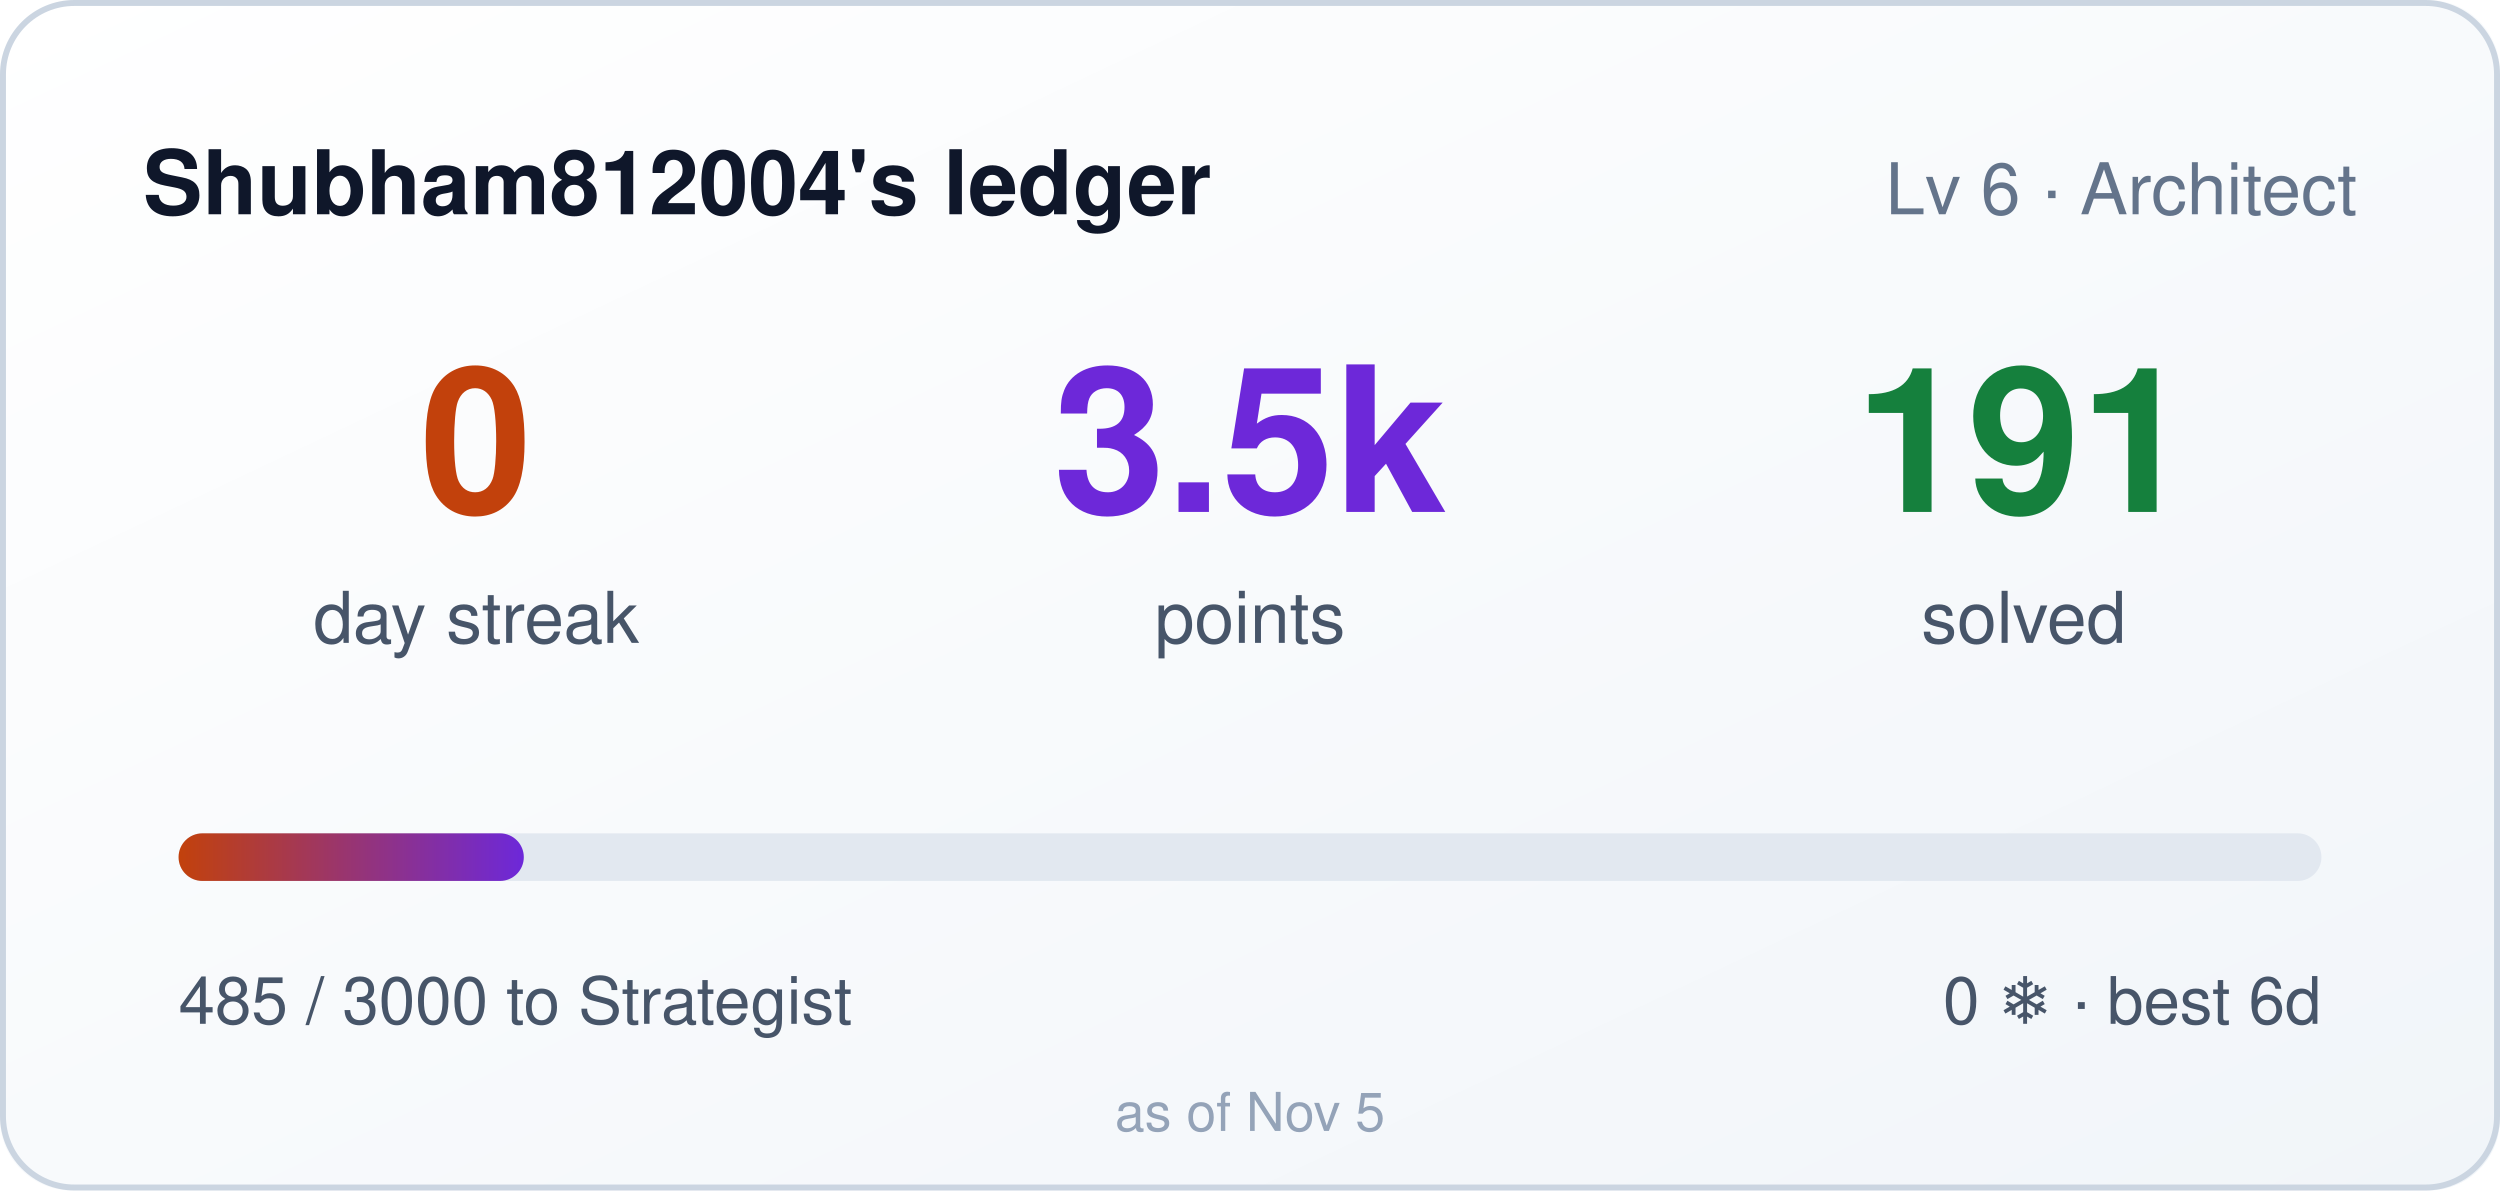
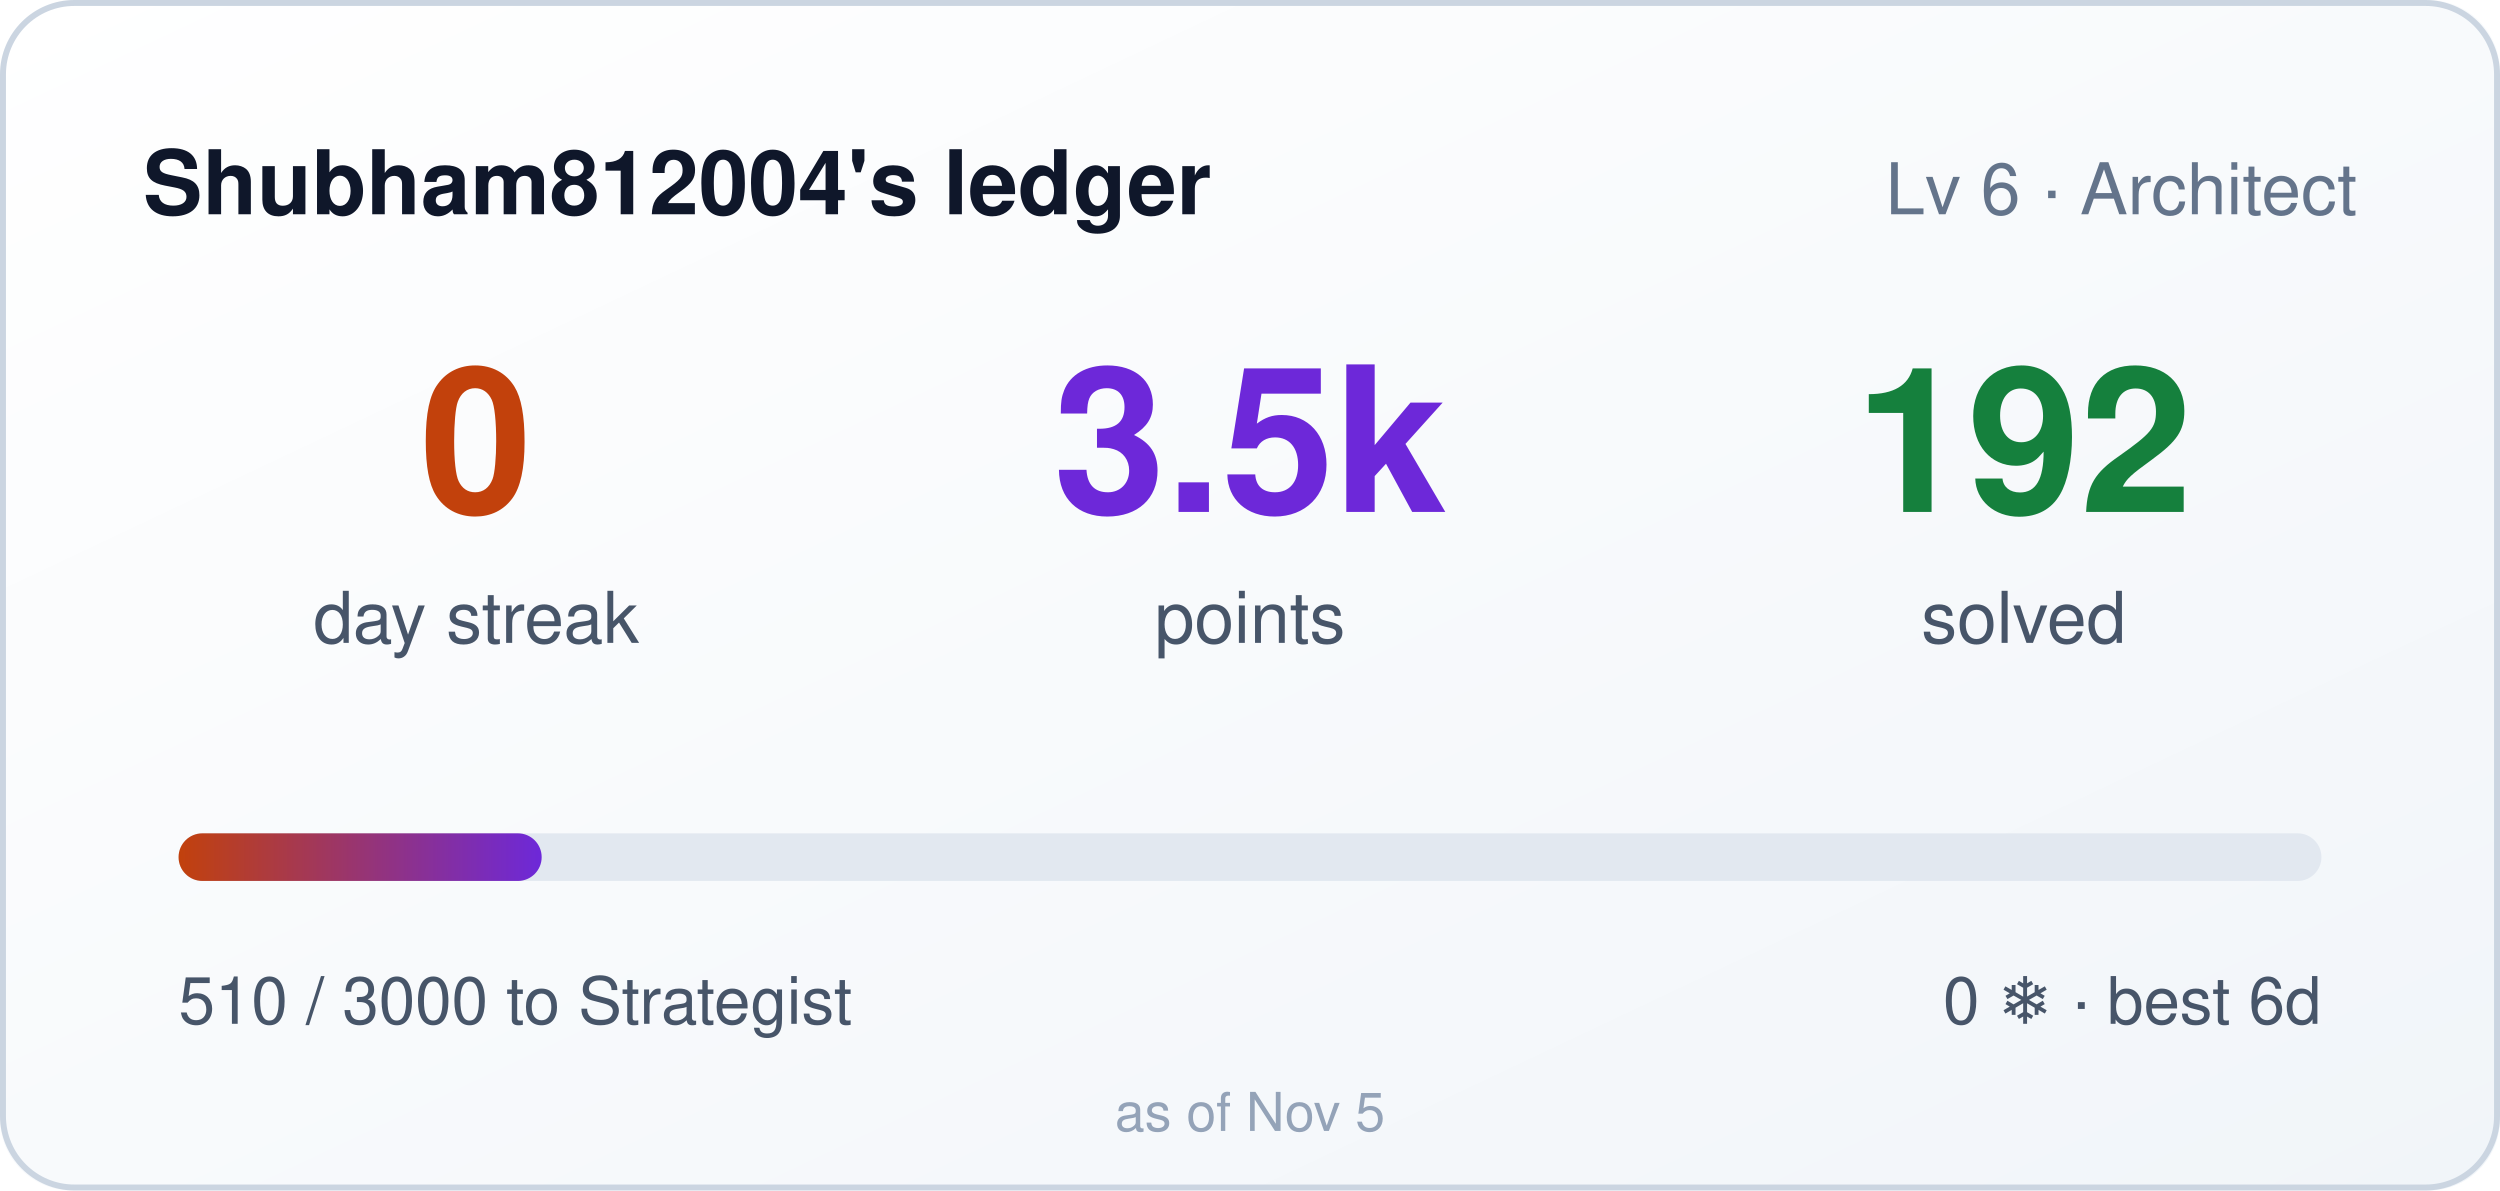
- <svg xmlns="http://www.w3.org/2000/svg" width="420" height="200" role="img" aria-label="Shubham812004's ledger: 0 day streak, 3485 points">
+ <svg xmlns="http://www.w3.org/2000/svg" width="420" height="200" role="img" aria-label="Shubham812004's ledger: 0 day streak, 3510 points">
  <style>
    .bar,.n{transform-box:fill-box}
    .bar{transform-origin:left center}
    @media (prefers-reduced-motion: no-preference){
      .bar{animation:cl-grow .9s cubic-bezier(.22,1,.36,1) both}
      .n{animation:cl-rise .5s ease-out both}
      .n2{animation-delay:.08s}
      .n3{animation-delay:.16s}
    }
    @keyframes cl-grow{from{transform:scaleX(0)}to{transform:scaleX(1)}}
    @keyframes cl-rise{from{opacity:0;transform:translateY(6px)}to{opacity:1;transform:none}}
  </style>
  <defs>
    <linearGradient id="bg" x1="0" y1="0" x2="1" y2="1">
      <stop offset="0" stop-color="#ffffff" />
      <stop offset="1" stop-color="#f1f5f9" />
    </linearGradient>
    <linearGradient id="bar" x1="0" y1="0" x2="1" y2="0">
      <stop offset="0" stop-color="#c2410c" />
      <stop offset="1" stop-color="#6d28d9" />
    </linearGradient>
  </defs>
  <rect width="420" height="200" rx="12" fill="url(#bg)" />
  <rect x="0.5" y="0.5" width="419" height="199" rx="12" fill="none" stroke="#cbd5e1" />
  <text x="24" y="36" fill="#0f172a" font-size="15" font-weight="600" font-family="Segoe UI,Helvetica,Arial,sans-serif">Shubham812004's ledger</text>
  <text x="396" y="36" fill="#64748b" font-size="12" text-anchor="end" font-family="Segoe UI,Helvetica,Arial,sans-serif">Lv 6 · Architect</text>
  <g font-family="Segoe UI,Helvetica,Arial,sans-serif">
    <text class="n n1" x="80" y="86" fill="#c2410c" font-size="34" font-weight="700" text-anchor="middle">0</text>
    <text x="80" y="108" fill="#475569" font-size="12" text-anchor="middle">day streak</text>
    <text class="n n2" x="210" y="86" fill="#6d28d9" font-size="34" font-weight="700" text-anchor="middle">3.5k</text>
    <text x="210" y="108" fill="#475569" font-size="12" text-anchor="middle">points</text>
-     <text class="n n3" x="340" y="86" fill="#15803d" font-size="34" font-weight="700" text-anchor="middle">191</text>
+     <text class="n n3" x="340" y="86" fill="#15803d" font-size="34" font-weight="700" text-anchor="middle">192</text>
    <text x="340" y="108" fill="#475569" font-size="12" text-anchor="middle">solved</text>
  </g>
  <rect x="30" y="140" width="360" height="8" rx="4" fill="#e2e8f0" />
-   <rect class="bar" x="30" y="140" width="58" height="8" rx="4" fill="url(#bar)" />
-   <text x="30" y="172" fill="#475569" font-size="11" font-family="Segoe UI,Helvetica,Arial,sans-serif">485 / 3000 to Strategist</text>
+   <rect class="bar" x="30" y="140" width="61" height="8" rx="4" fill="url(#bar)" />
+   <text x="30" y="172" fill="#475569" font-size="11" font-family="Segoe UI,Helvetica,Arial,sans-serif">510 / 3000 to Strategist</text>
  <text x="390" y="172" fill="#475569" font-size="11" text-anchor="end" font-family="Segoe UI,Helvetica,Arial,sans-serif">0 ❄ · best 6d</text>
  <text x="210" y="190" fill="#94a3b8" font-size="9" text-anchor="middle" font-family="Segoe UI,Helvetica,Arial,sans-serif">as of Nov 5</text>
</svg>
